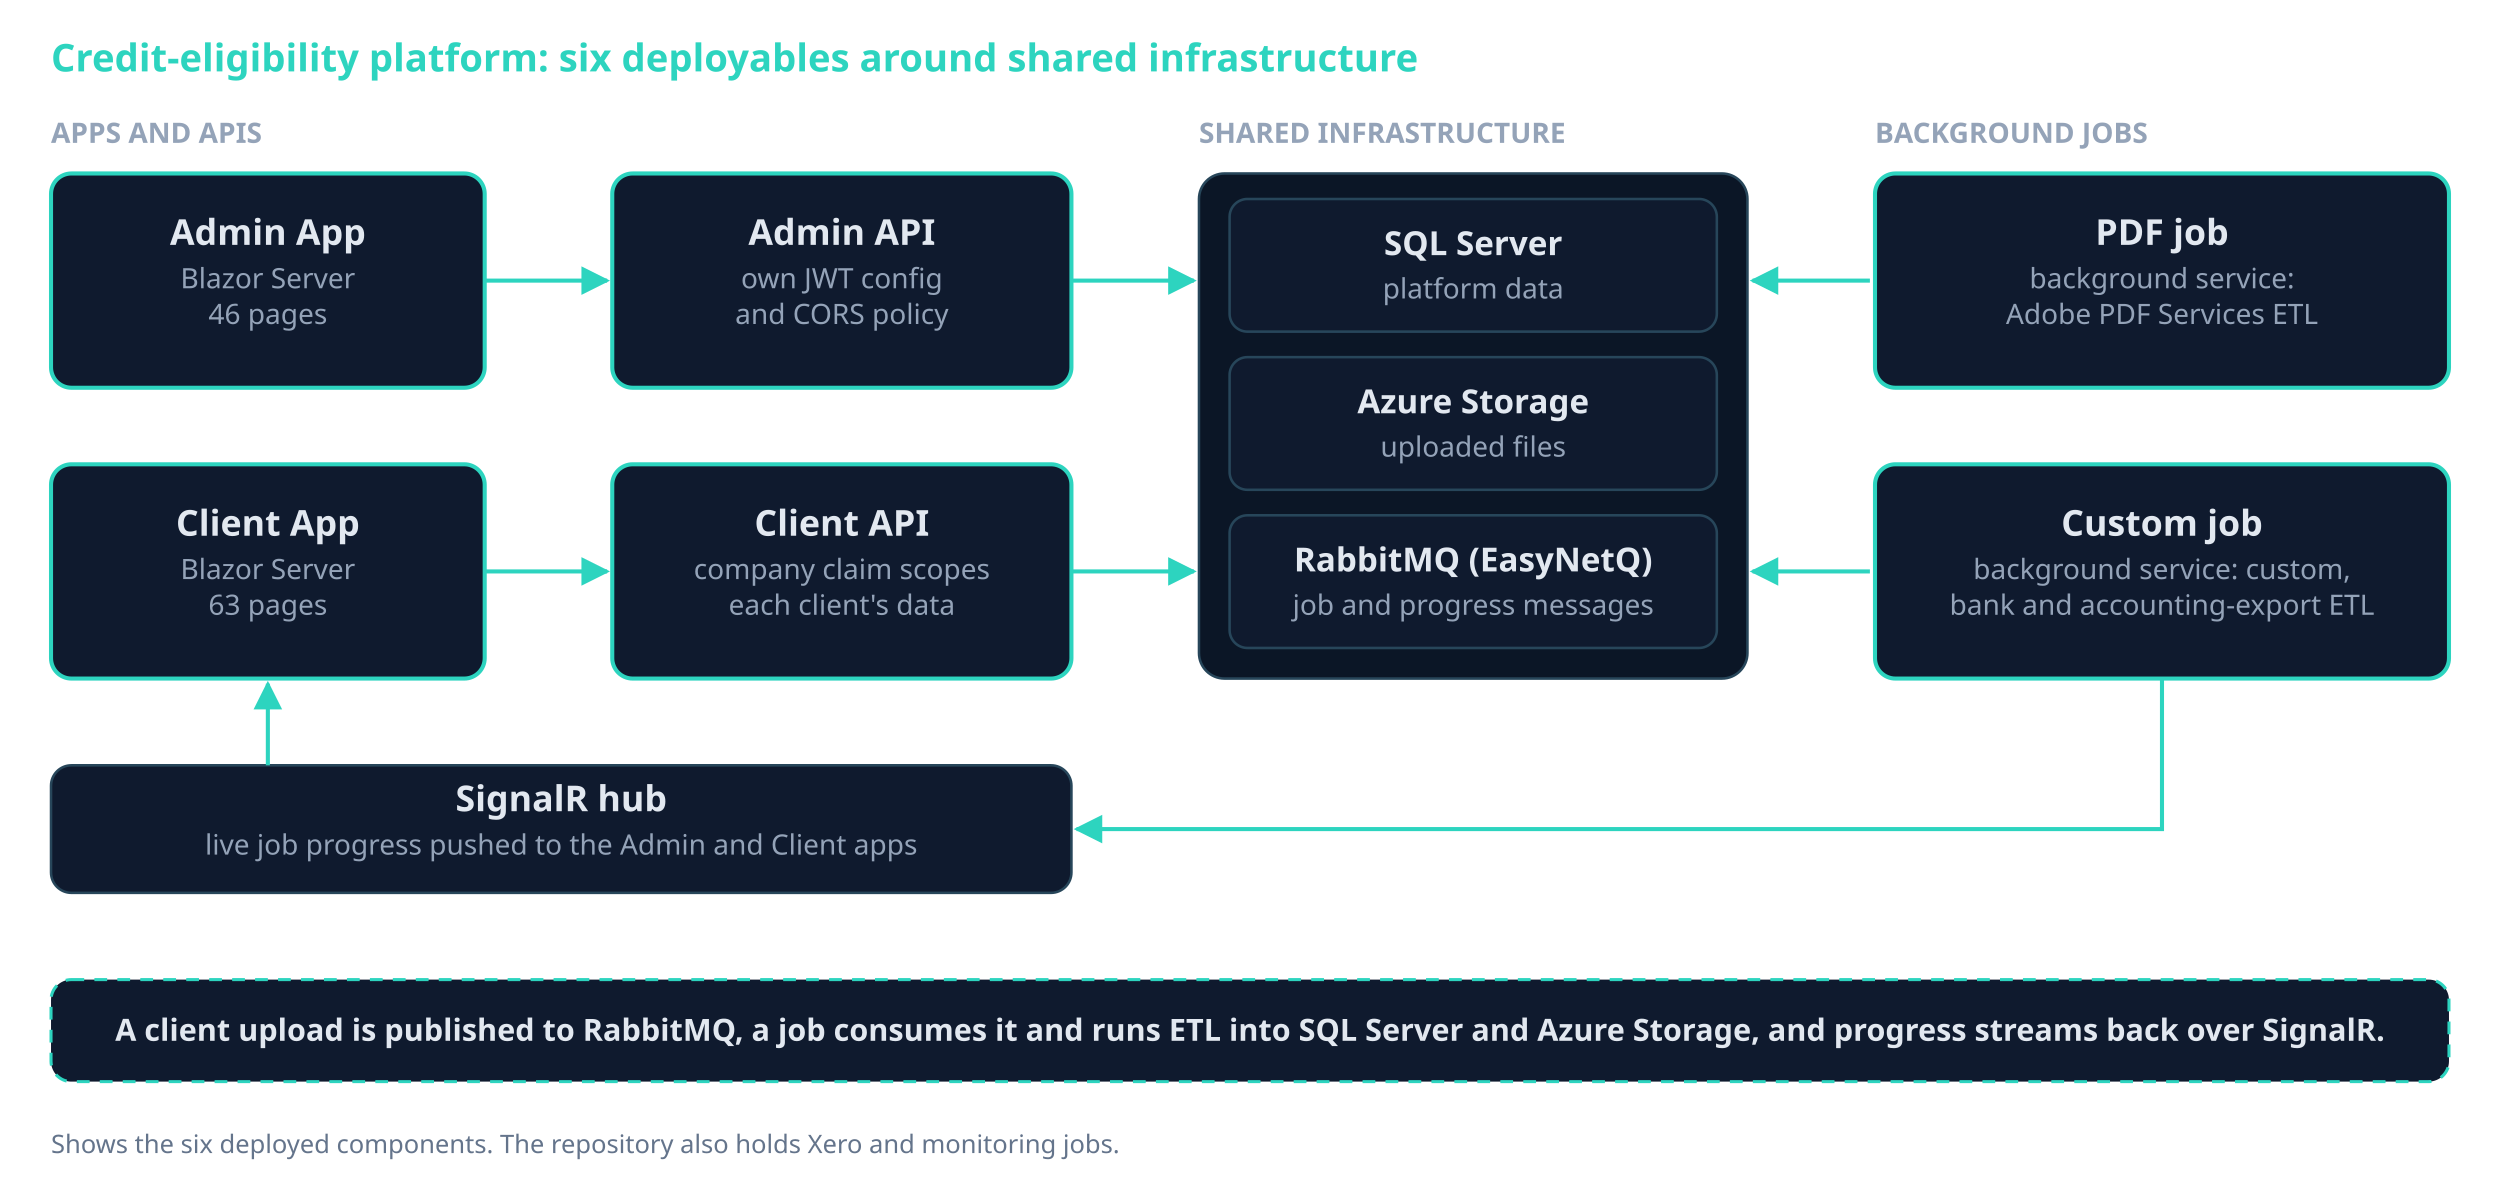
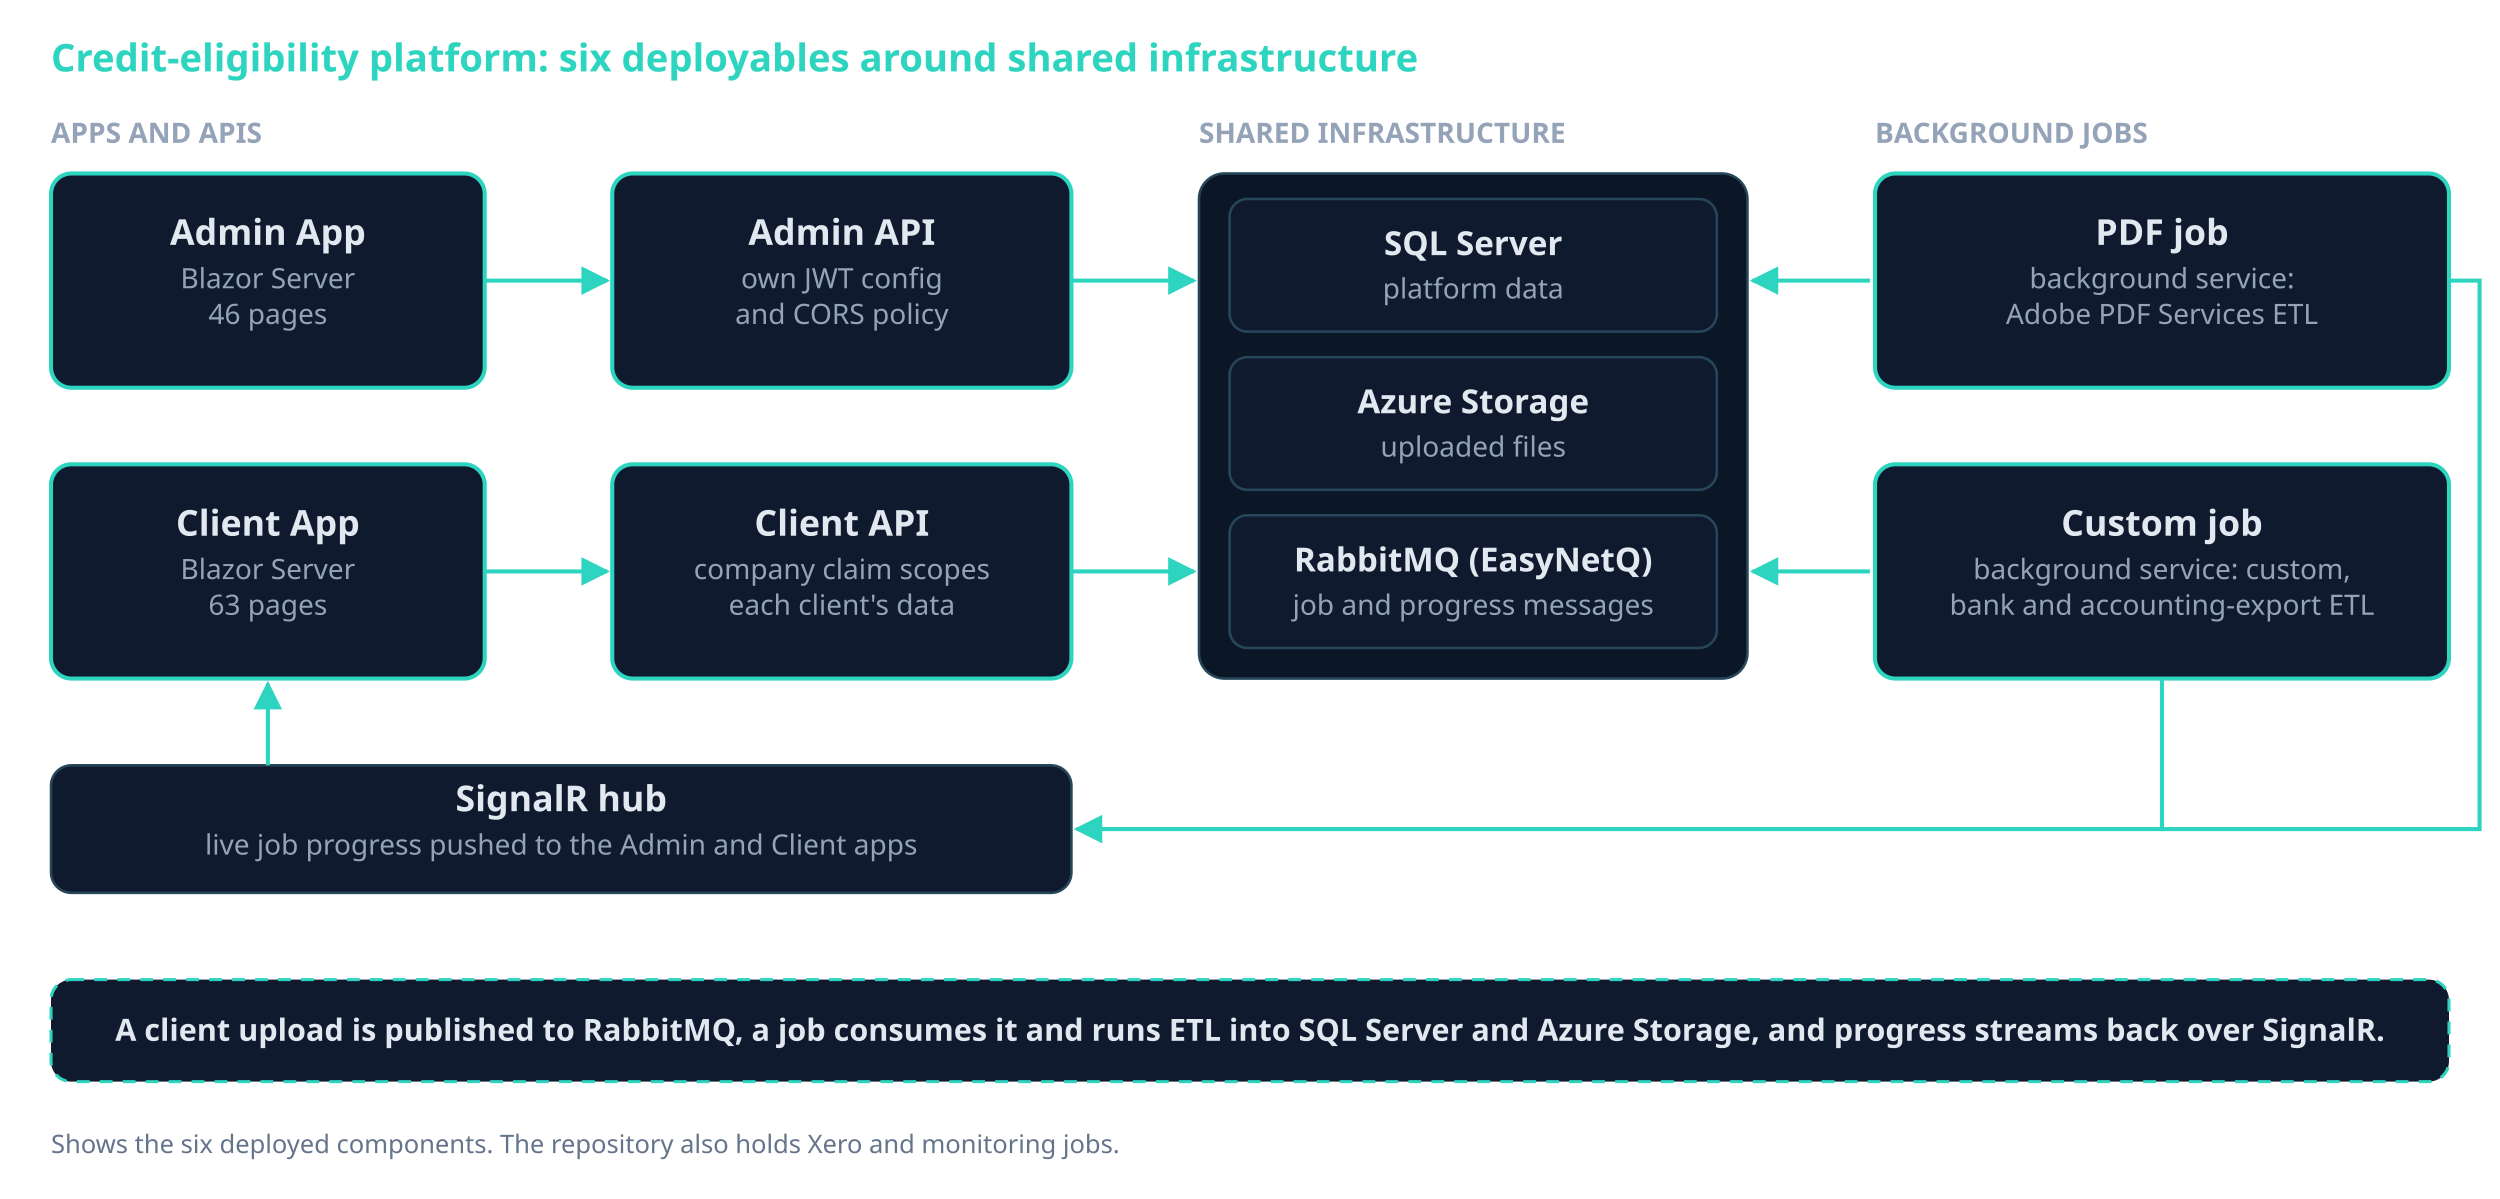
<svg xmlns="http://www.w3.org/2000/svg" viewBox="0 0 980 470" font-family="Segoe UI, system-ui, sans-serif">
  <defs>
    <marker id="a" viewBox="0 0 10 10" refX="9" refY="5" markerWidth="7" markerHeight="7" orient="auto-start-reverse">
      <path d="M0 0L10 5L0 10z" fill="#2dd4bf" />
    </marker>
  </defs>
  <text x="20" y="28" text-anchor="start" font-size="15" font-weight="700" fill="#2dd4bf">Credit-eligibility platform: six deployables around shared infrastructure</text>
  <text x="20" y="56" text-anchor="start" font-size="11" font-weight="600" fill="#94a3b8">APPS AND APIS</text>
  <text x="470" y="56" text-anchor="start" font-size="11" font-weight="600" fill="#94a3b8">SHARED INFRASTRUCTURE</text>
  <text x="735" y="56" text-anchor="start" font-size="11" font-weight="600" fill="#94a3b8">BACKGROUND JOBS</text>
  <rect x="20" y="68" width="170" height="84" rx="8" fill="#0f1a2e" stroke="#2dd4bf" stroke-width="1.6" />
  <text x="105.0" y="96.0" text-anchor="middle" font-size="14" font-weight="600" fill="#e2e8f0">Admin App</text>
  <text x="105.0" y="113.0" text-anchor="middle" font-size="11" font-weight="400" fill="#94a3b8">Blazor Server</text>
  <text x="105.0" y="127.0" text-anchor="middle" font-size="11" font-weight="400" fill="#94a3b8">46 pages</text>
  <rect x="240" y="68" width="180" height="84" rx="8" fill="#0f1a2e" stroke="#2dd4bf" stroke-width="1.6" />
  <text x="330.0" y="96.0" text-anchor="middle" font-size="14" font-weight="600" fill="#e2e8f0">Admin API</text>
  <text x="330.0" y="113.0" text-anchor="middle" font-size="11" font-weight="400" fill="#94a3b8">own JWT config</text>
  <text x="330.0" y="127.0" text-anchor="middle" font-size="11" font-weight="400" fill="#94a3b8">and CORS policy</text>
  <rect x="20" y="182" width="170" height="84" rx="8" fill="#0f1a2e" stroke="#2dd4bf" stroke-width="1.6" />
  <text x="105.0" y="210.0" text-anchor="middle" font-size="14" font-weight="600" fill="#e2e8f0">Client App</text>
  <text x="105.0" y="227.0" text-anchor="middle" font-size="11" font-weight="400" fill="#94a3b8">Blazor Server</text>
  <text x="105.0" y="241.0" text-anchor="middle" font-size="11" font-weight="400" fill="#94a3b8">63 pages</text>
  <rect x="240" y="182" width="180" height="84" rx="8" fill="#0f1a2e" stroke="#2dd4bf" stroke-width="1.6" />
  <text x="330.0" y="210.0" text-anchor="middle" font-size="14" font-weight="600" fill="#e2e8f0">Client API</text>
  <text x="330.0" y="227.0" text-anchor="middle" font-size="11" font-weight="400" fill="#94a3b8">company claim scopes</text>
  <text x="330.0" y="241.0" text-anchor="middle" font-size="11" font-weight="400" fill="#94a3b8">each client's data</text>
  <path d="M190 110 L238 110" fill="none" stroke="#2dd4bf" stroke-width="1.6" marker-end="url(#a)" />
  <path d="M190 224 L238 224" fill="none" stroke="#2dd4bf" stroke-width="1.6" marker-end="url(#a)" />
  <rect x="470" y="68" width="215" height="198" rx="10" fill="#0b1626" stroke="#27465a" stroke-width="1" />
  <rect x="482" y="78" width="191" height="52" rx="7" fill="#0f1a2e" stroke="#27465a" />
  <text x="577.5" y="100" text-anchor="middle" font-size="13" font-weight="600" fill="#e2e8f0">SQL Server</text>
  <text x="577.5" y="117" text-anchor="middle" font-size="11" font-weight="400" fill="#94a3b8">platform data</text>
  <rect x="482" y="140" width="191" height="52" rx="7" fill="#0f1a2e" stroke="#27465a" />
  <text x="577.5" y="162" text-anchor="middle" font-size="13" font-weight="600" fill="#e2e8f0">Azure Storage</text>
  <text x="577.5" y="179" text-anchor="middle" font-size="11" font-weight="400" fill="#94a3b8">uploaded files</text>
  <rect x="482" y="202" width="191" height="52" rx="7" fill="#0f1a2e" stroke="#27465a" />
  <text x="577.5" y="224" text-anchor="middle" font-size="13" font-weight="600" fill="#e2e8f0">RabbitMQ (EasyNetQ)</text>
  <text x="577.5" y="241" text-anchor="middle" font-size="11" font-weight="400" fill="#94a3b8">job and progress messages</text>
  <path d="M420 110 L468 110" fill="none" stroke="#2dd4bf" stroke-width="1.6" marker-end="url(#a)" />
  <path d="M420 224 L468 224" fill="none" stroke="#2dd4bf" stroke-width="1.6" marker-end="url(#a)" />
  <rect x="735" y="68" width="225" height="84" rx="8" fill="#0f1a2e" stroke="#2dd4bf" stroke-width="1.6" />
  <text x="847.5" y="96.0" text-anchor="middle" font-size="14" font-weight="600" fill="#e2e8f0">PDF job</text>
  <text x="847.5" y="113.0" text-anchor="middle" font-size="11" font-weight="400" fill="#94a3b8">background service:</text>
  <text x="847.5" y="127.0" text-anchor="middle" font-size="11" font-weight="400" fill="#94a3b8">Adobe PDF Services ETL</text>
  <rect x="735" y="182" width="225" height="84" rx="8" fill="#0f1a2e" stroke="#2dd4bf" stroke-width="1.6" />
  <text x="847.5" y="210.0" text-anchor="middle" font-size="14" font-weight="600" fill="#e2e8f0">Custom job</text>
  <text x="847.5" y="227.0" text-anchor="middle" font-size="11" font-weight="400" fill="#94a3b8">background service: custom,</text>
  <text x="847.5" y="241.0" text-anchor="middle" font-size="11" font-weight="400" fill="#94a3b8">bank and accounting-export ETL</text>
  <path d="M733 110 L687 110" fill="none" stroke="#2dd4bf" stroke-width="1.6" marker-end="url(#a)" />
  <path d="M733 224 L687 224" fill="none" stroke="#2dd4bf" stroke-width="1.6" marker-end="url(#a)" />
  <rect x="20" y="300" width="400" height="50" rx="8" fill="#0f1a2e" stroke="#27465a" stroke-width="1" />
  <text x="220.0" y="318.0" text-anchor="middle" font-size="14" font-weight="600" fill="#e2e8f0">SignalR hub</text>
  <text x="220.0" y="335.0" text-anchor="middle" font-size="11" font-weight="400" fill="#94a3b8">live job progress pushed to the Admin and Client apps</text>
  <path d="M105 300 L105 268" fill="none" stroke="#2dd4bf" stroke-width="1.6" marker-end="url(#a)" />
  <path d="M847.5 266 L847.5 325 L422 325" fill="none" stroke="#2dd4bf" stroke-width="1.6" marker-end="url(#a)" />
+   <path d="M960 110 L972 110 L972 325 L847 325" fill="none" stroke="#2dd4bf" stroke-width="1.6" />
  <rect x="20" y="384" width="940" height="40" rx="8" fill="#0f1a2e" stroke="#2dd4bf" stroke-width="1.2" stroke-dasharray="5 4" />
  <text x="490" y="408" text-anchor="middle" font-size="12" font-weight="600" fill="#e2e8f0">A client upload is published to RabbitMQ, a job consumes it and runs ETL into SQL Server and Azure Storage, and progress streams back over SignalR.</text>
  <text x="20" y="452" text-anchor="start" font-size="10" font-weight="400" fill="#64748b">Shows the six deployed components. The repository also holds Xero and monitoring jobs.</text>
</svg>
